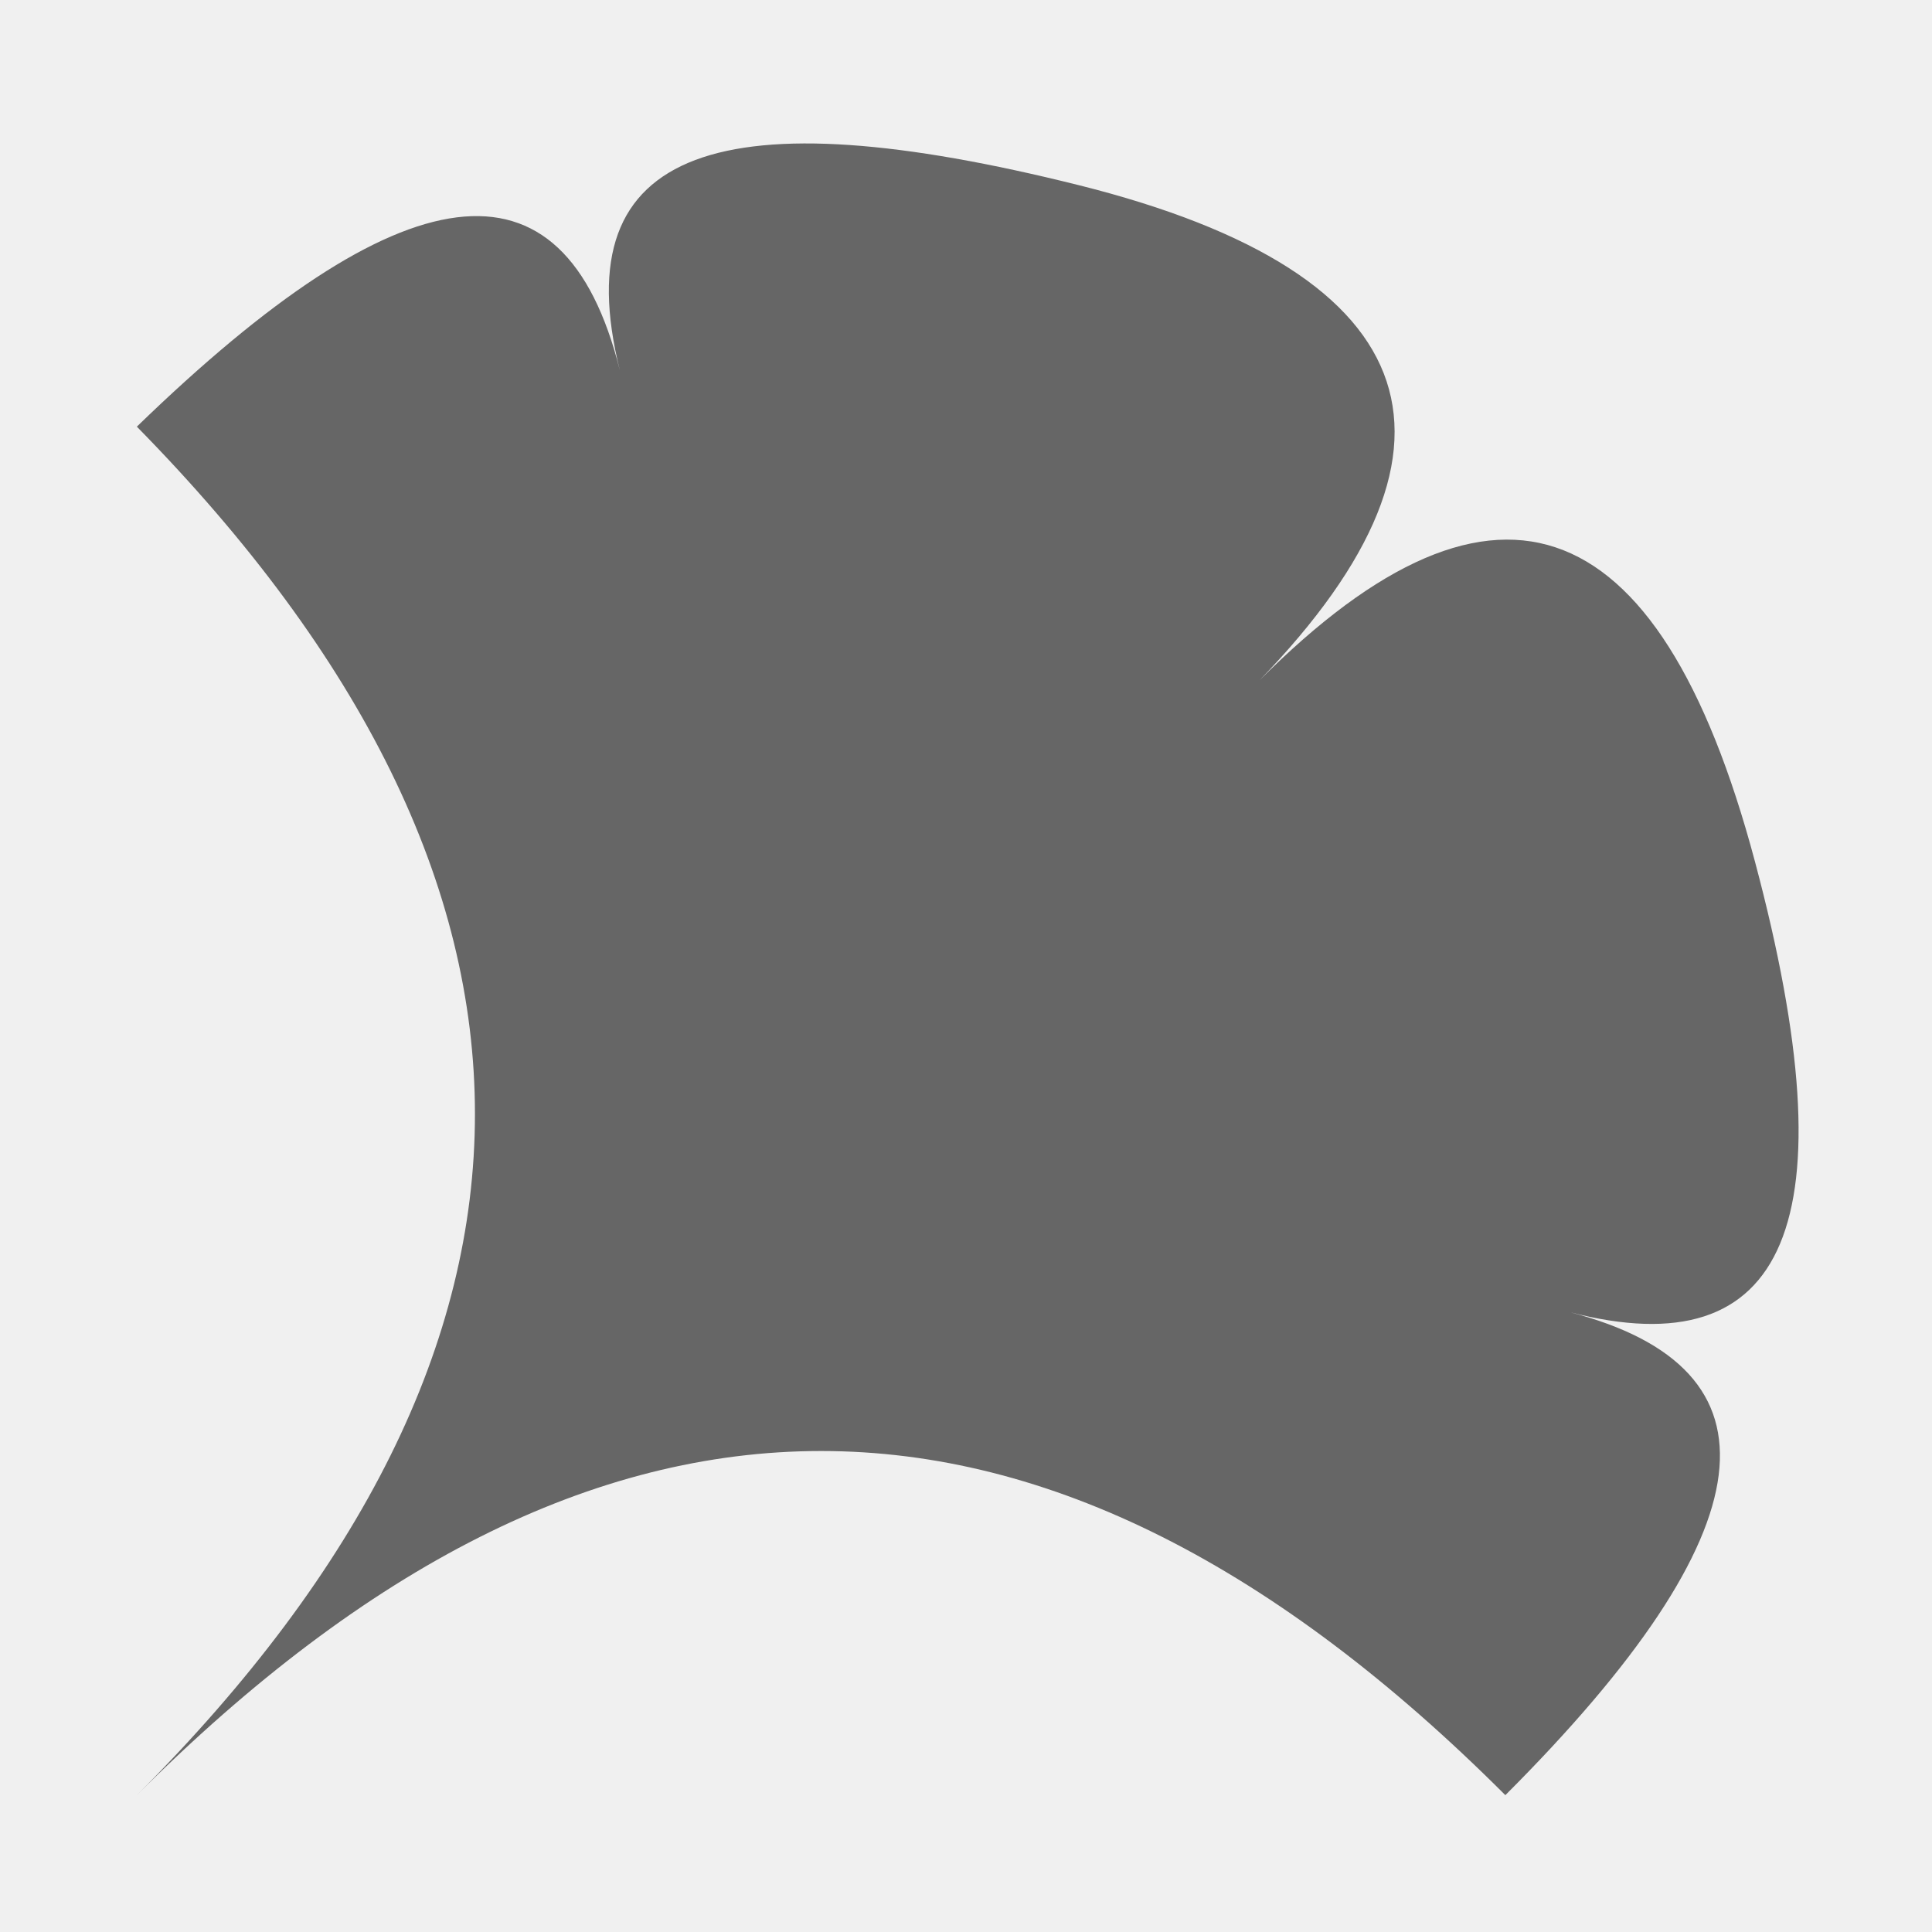
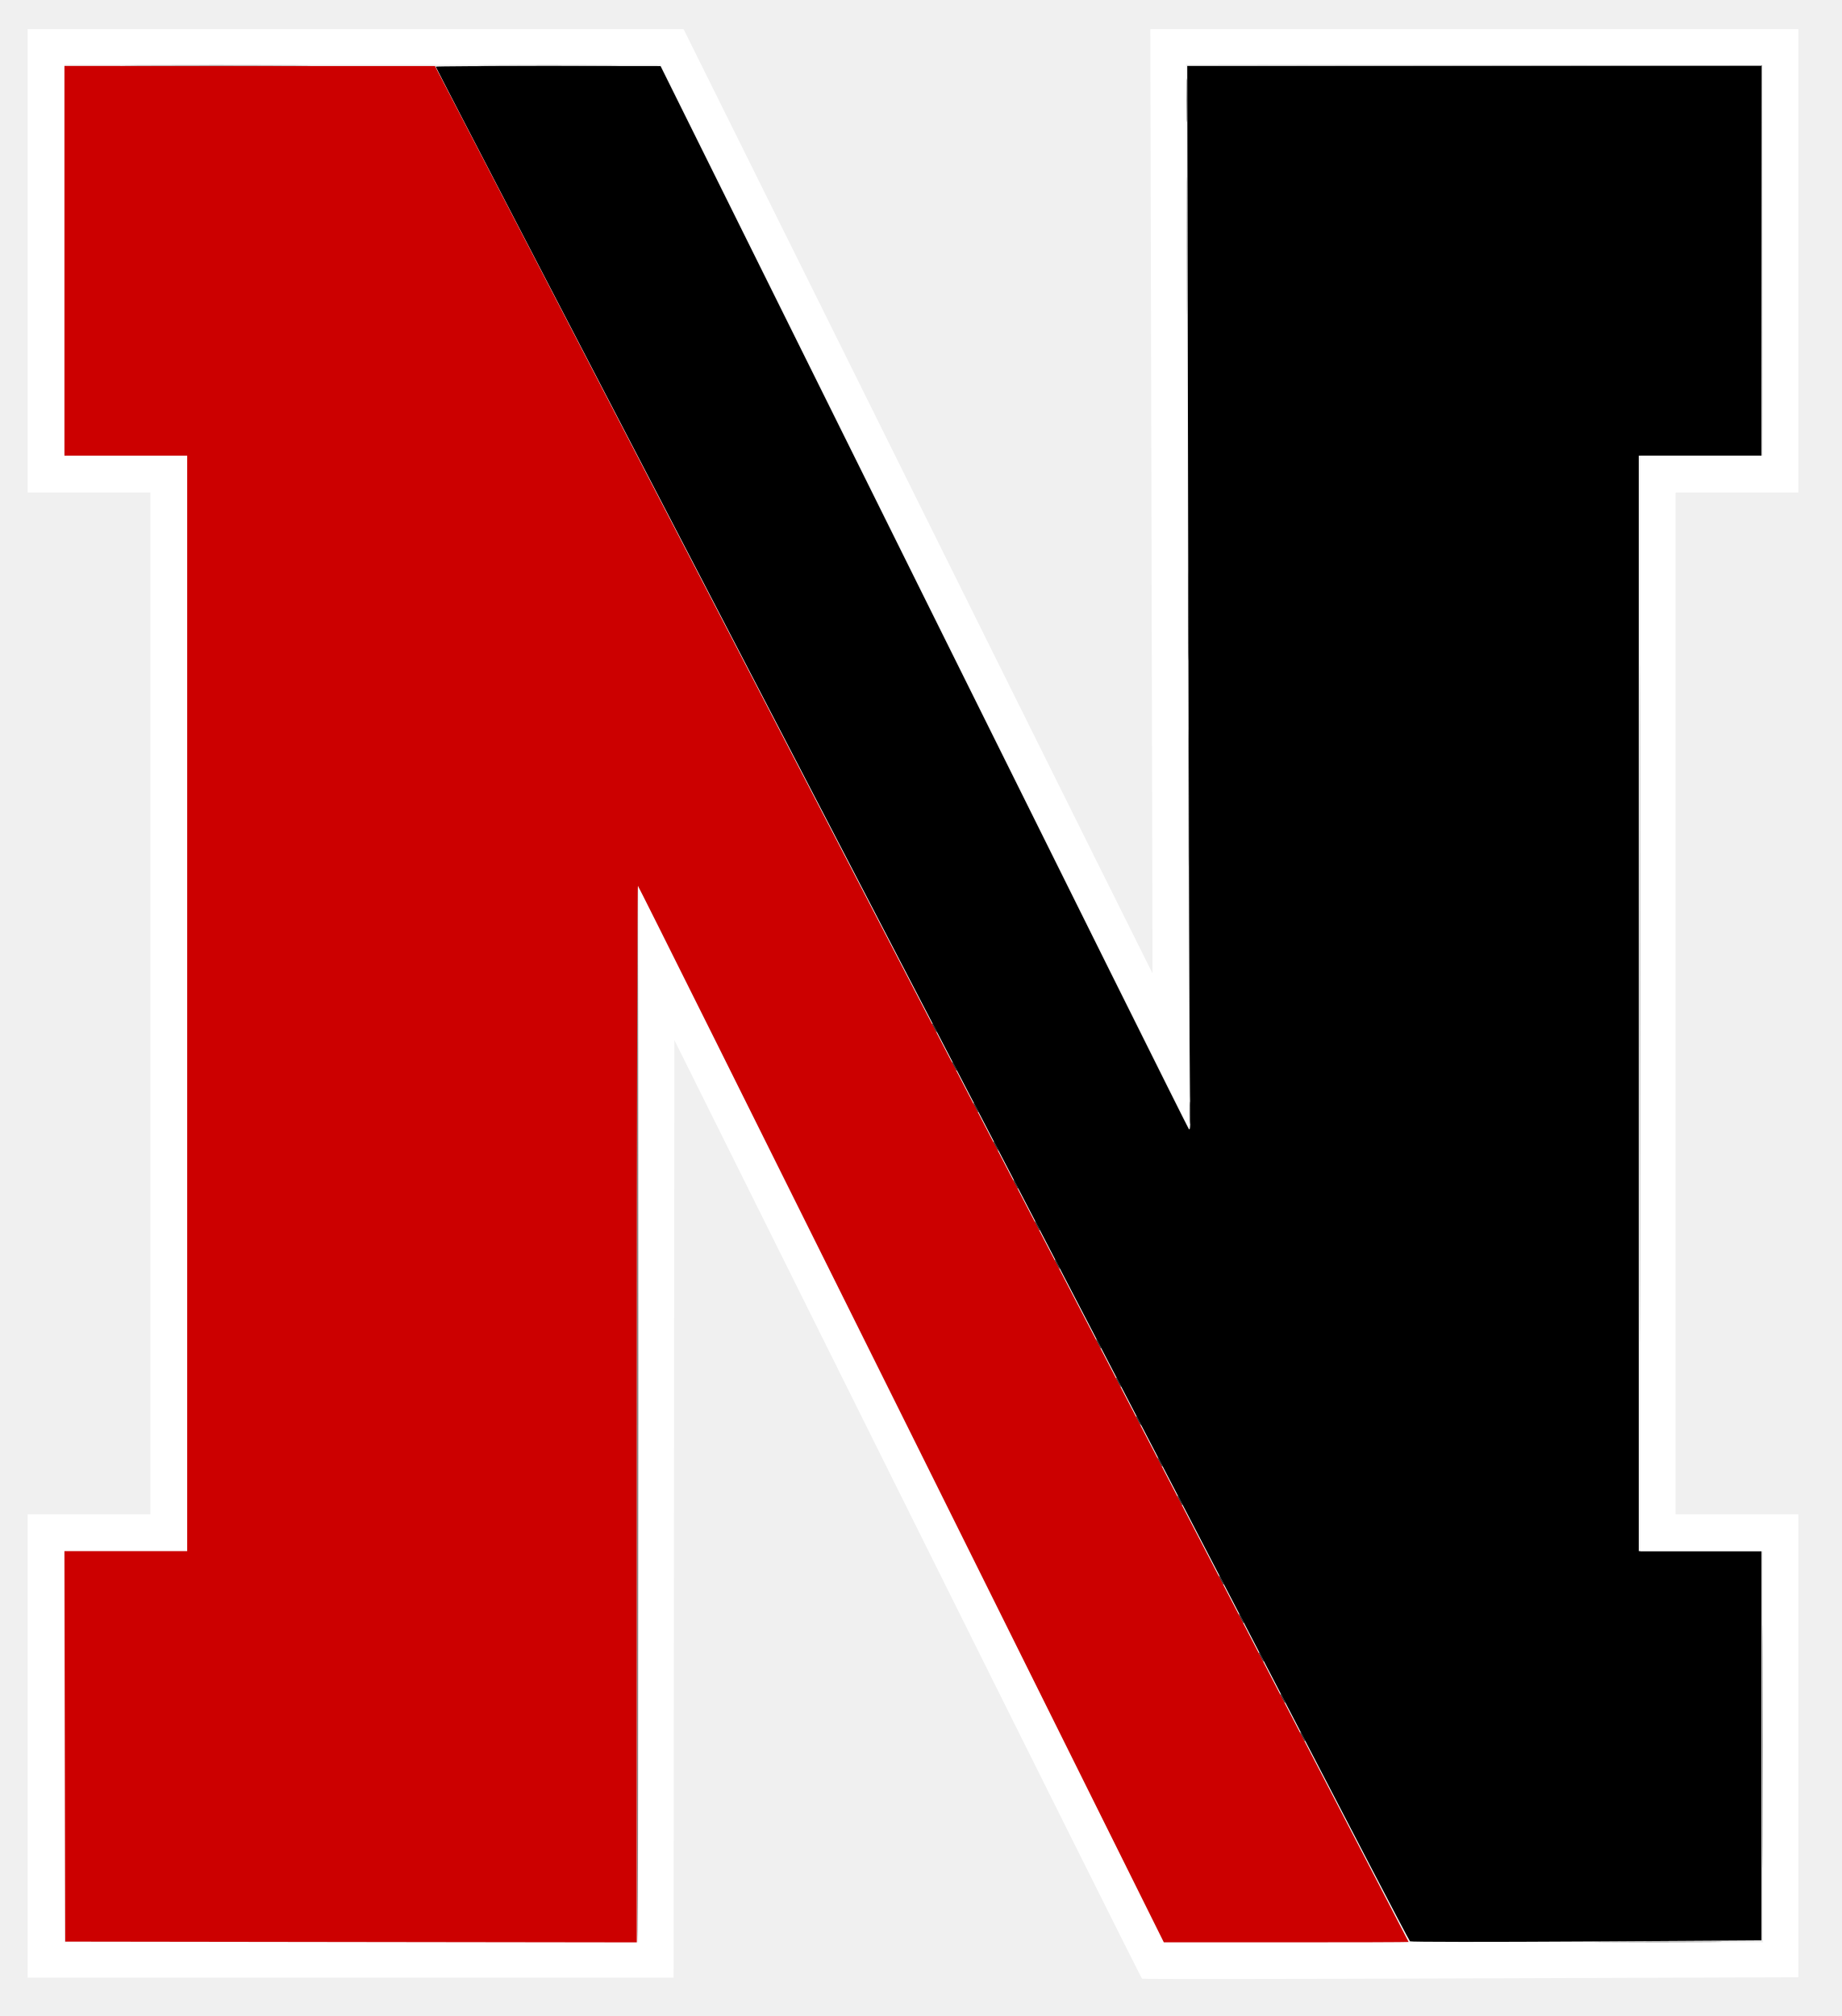
- <svg xmlns="http://www.w3.org/2000/svg" version="1.1" x="0px" y="0px" width="24px" height="24px" viewBox="0 0 24 24">
-   <style type="text/css">
- 	.st0{fill:#666666;}
- </style>
-   <path class="st0" d="M1.7,22.3c5.7-5.7,11.3-5.7,17,0c3.3-3.3,3.5-5.3,0.8-6c2.7,0.7,3.5-1.1,2.3-5.6s-3.3-5.2-6.3-2.1  c3-3,2.3-5.2-2.1-6.3S7,1.8,7.7,4.6C7,1.8,5,2.1,1.7,5.3C7.3,11,7.3,16.7,1.7,22.3" />
+ <svg xmlns="http://www.w3.org/2000/svg" id="svg" version="1.1" width="400" height="438" viewBox="0 0 400 438">
+   <g id="svgg">
+     <path id="path0" d="M94.667 14.489 C 94.667 14.574,103.497 31.637,114.289 52.405 C 153.432 127.734,179.277 177.480,233.833 282.500 C 264.405 341.350,293.160 396.700,297.733 405.500 C 302.307 414.300,306.167 421.622,306.312 421.771 C 306.456 421.920,323.696 421.934,344.621 421.802 L 382.667 421.562 382.667 379.281 L 382.667 337.000 369.333 337.000 L 356.000 337.000 356.000 218.000 L 356.000 99.000 369.333 99.000 L 382.667 99.000 382.667 56.667 L 382.667 14.333 320.295 14.333 L 257.924 14.333 258.131 122.083 C 258.245 181.346,258.418 233.433,258.515 237.833 C 258.664 244.572,258.621 245.745,258.243 245.274 C 257.996 244.966,232.078 192.884,200.647 129.538 L 143.500 14.361 119.083 14.347 C 105.654 14.340,94.667 14.403,94.667 14.489 " stroke="none" fill="#000000" fill-rule="evenodd" />
+     <path id="path1" d="M257.810 21.833 C 257.810 26.050,257.858 27.729,257.916 25.565 C 257.974 23.400,257.974 19.950,257.915 17.898 C 257.857 15.846,257.809 17.617,257.810 21.833 M258.154 133.667 C 258.154 142.375,258.197 145.938,258.250 141.583 C 258.302 137.229,258.302 130.104,258.250 125.750 C 258.197 121.396,258.154 124.958,258.154 133.667 M202.833 223.333 C 203.118 223.883,203.425 224.333,203.517 224.333 C 203.609 224.333,203.451 223.883,203.167 223.333 C 202.882 222.783,202.575 222.333,202.483 222.333 C 202.391 222.333,202.549 222.783,202.833 223.333 M207.167 231.667 C 207.451 232.217,207.759 232.667,207.850 232.667 C 207.942 232.667,207.784 232.217,207.500 231.667 C 207.216 231.117,206.908 230.667,206.816 230.667 C 206.725 230.667,206.882 231.117,207.167 231.667 M258.461 241.833 C 258.461 244.033,258.515 244.890,258.580 243.737 C 258.646 242.584,258.645 240.784,258.579 239.737 C 258.513 238.690,258.460 239.633,258.461 241.833 M211.833 240.667 C 212.118 241.217,212.425 241.667,212.517 241.667 C 212.609 241.667,212.451 241.217,212.167 240.667 C 211.882 240.117,211.575 239.667,211.483 239.667 C 211.391 239.667,211.549 240.117,211.833 240.667 M216.167 249.000 C 216.451 249.550,216.759 250.000,216.850 250.000 C 216.942 250.000,216.784 249.550,216.500 249.000 C 216.216 248.450,215.908 248.000,215.816 248.000 C 215.725 248.000,215.882 248.450,216.167 249.000 M220.500 257.333 C 220.784 257.883,221.092 258.333,221.184 258.333 C 221.275 258.333,221.118 257.883,220.833 257.333 C 220.549 256.783,220.241 256.333,220.150 256.333 C 220.058 256.333,220.216 256.783,220.500 257.333 M225.167 266.333 C 225.451 266.883,225.759 267.333,225.850 267.333 C 225.942 267.333,225.784 266.883,225.500 266.333 C 225.216 265.783,224.908 265.333,224.816 265.333 C 224.725 265.333,224.882 265.783,225.167 266.333 M229.500 274.667 C 229.784 275.217,230.092 275.667,230.184 275.667 C 230.275 275.667,230.118 275.217,229.833 274.667 C 229.549 274.117,229.241 273.667,229.150 273.667 C 229.058 273.667,229.216 274.117,229.500 274.667 M238.500 292.000 C 238.784 292.550,239.092 293.000,239.184 293.000 C 239.275 293.000,239.118 292.550,238.833 292.000 C 238.549 291.450,238.241 291.000,238.150 291.000 C 238.058 291.000,238.216 291.450,238.500 292.000 M242.833 300.333 C 243.118 300.883,243.425 301.333,243.517 301.333 C 243.609 301.333,243.451 300.883,243.167 300.333 C 242.882 299.783,242.575 299.333,242.483 299.333 C 242.391 299.333,242.549 299.783,242.833 300.333 M247.167 308.667 C 247.451 309.217,247.759 309.667,247.850 309.667 C 247.942 309.667,247.784 309.217,247.500 308.667 C 247.216 308.117,246.908 307.667,246.816 307.667 C 246.725 307.667,246.882 308.117,247.167 308.667 M251.833 317.667 C 252.118 318.217,252.425 318.667,252.517 318.667 C 252.609 318.667,252.451 318.217,252.167 317.667 C 251.882 317.117,251.575 316.667,251.483 316.667 C 251.391 316.667,251.549 317.117,251.833 317.667 M256.167 326.000 C 256.451 326.550,256.759 327.000,256.850 327.000 C 256.942 327.000,256.784 326.550,256.500 326.000 C 256.216 325.450,255.908 325.000,255.816 325.000 C 255.725 325.000,255.882 325.450,256.167 326.000 M265.167 343.333 C 265.451 343.883,265.759 344.333,265.850 344.333 C 265.942 344.333,265.784 343.883,265.500 343.333 C 265.216 342.783,264.908 342.333,264.816 342.333 C 264.725 342.333,264.882 342.783,265.167 343.333 M269.500 351.667 C 269.784 352.217,270.092 352.667,270.184 352.667 C 270.275 352.667,270.118 352.217,269.833 351.667 C 269.549 351.117,269.241 350.667,269.150 350.667 C 269.058 350.667,269.216 351.117,269.500 351.667 M273.833 360.000 C 274.118 360.550,274.425 361.000,274.517 361.000 C 274.609 361.000,274.451 360.550,274.167 360.000 C 273.882 359.450,273.575 359.000,273.483 359.000 C 273.391 359.000,273.549 359.450,273.833 360.000 M278.500 369.000 C 278.784 369.550,279.092 370.000,279.184 370.000 C 279.275 370.000,279.118 369.550,278.833 369.000 C 278.549 368.450,278.241 368.000,278.150 368.000 C 278.058 368.000,278.216 368.450,278.500 369.000 M282.833 377.333 C 283.118 377.883,283.425 378.333,283.517 378.333 C 283.609 378.333,283.451 377.883,283.167 377.333 C 282.882 376.783,282.575 376.333,282.483 376.333 C 282.391 376.333,282.549 376.783,282.833 377.333 M348.583 421.917 C 354.863 421.967,365.137 421.967,371.417 421.917 C 377.696 421.866,372.558 421.824,360.000 421.824 C 347.442 421.824,342.304 421.866,348.583 421.917 " stroke="none" fill="#333333" fill-rule="evenodd" />
+     <path id="path2" d="M30.417 14.250 C 39.537 14.299,54.462 14.299,63.583 14.250 C 72.704 14.201,65.242 14.160,47.000 14.160 C 28.758 14.160,21.296 14.201,30.417 14.250 M106.583 14.250 C 113.412 14.300,124.587 14.300,131.417 14.250 C 138.246 14.200,132.658 14.158,119.000 14.158 C 105.342 14.158,99.754 14.200,106.583 14.250 M320.082 14.250 L 382.664 14.335 382.751 56.668 L 382.837 99.000 382.835 56.583 L 382.833 14.167 320.167 14.165 L 257.500 14.164 320.082 14.250 M257.825 53.333 C 257.825 66.625,257.866 72.063,257.917 65.417 C 257.967 58.771,257.967 47.896,257.917 41.250 C 257.866 34.604,257.825 40.042,257.825 53.333 M356.165 218.000 C 356.165 283.542,356.203 310.354,356.250 277.583 C 356.297 244.813,356.297 191.188,356.250 158.417 C 356.203 125.646,356.165 152.458,356.165 218.000 M258.158 173.333 C 258.158 186.625,258.199 192.063,258.250 185.417 C 258.300 178.771,258.300 167.896,258.250 161.250 C 258.199 154.604,258.158 160.042,258.158 173.333 M138.333 307.167 C 138.333 370.386,138.408 422.037,138.499 421.945 C 138.718 421.727,138.720 192.609,138.502 192.391 C 138.409 192.298,138.333 243.947,138.333 307.167 M382.828 379.500 C 382.828 402.967,382.868 412.518,382.917 400.724 C 382.965 388.931,382.965 369.731,382.917 358.057 C 382.868 346.384,382.828 356.033,382.828 379.500 " stroke="none" fill="#858585" fill-rule="evenodd" />
+     <path id="path3" d="M6.000 56.667 L 6.000 107.000 19.333 107.000 L 32.667 107.000 32.667 218.000 L 32.667 329.000 19.333 329.000 L 6.000 329.000 6.000 379.333 L 6.000 429.667 76.166 429.667 L 146.332 429.667 146.416 327.814 L 146.500 225.962 197.149 327.835 C 225.005 383.865,247.933 429.792,248.099 429.895 C 248.265 429.997,280.411 429.969,319.534 429.832 L 390.667 429.583 390.667 379.291 L 390.667 329.000 377.333 329.000 L 364.000 329.000 364.000 218.000 L 364.000 107.000 377.333 107.000 L 390.667 107.000 390.667 56.667 L 390.667 6.333 320.281 6.333 L 249.896 6.333 250.137 108.917 L 250.378 211.500 238.425 187.500 C 231.851 174.300,208.928 128.138,187.486 84.918 L 148.500 6.336 77.250 6.335 L 6.000 6.333 6.000 56.667 M200.830 129.514 C 232.348 193.018,258.182 244.929,258.240 244.872 C 258.297 244.814,258.193 198.357,258.010 141.634 C 257.826 84.910,257.673 32.987,257.671 26.249 L 257.667 13.998 320.250 14.082 L 382.833 14.167 382.918 56.583 L 383.003 99.000 369.668 99.000 L 356.333 99.000 356.333 218.000 L 356.333 337.000 369.667 337.000 L 383.000 337.000 383.000 379.500 L 383.000 422.000 317.887 422.000 L 252.774 422.000 195.803 307.450 L 138.833 192.900 138.750 307.450 L 138.666 422.000 76.333 422.000 L 14.000 422.000 14.000 379.500 L 14.000 337.000 27.333 337.000 L 40.667 337.000 40.667 218.000 L 40.667 99.000 27.333 99.000 L 14.000 99.000 14.000 56.512 L 14.000 14.023 78.762 14.037 L 143.524 14.052 200.830 129.514 " stroke="none" fill="#ffffff" fill-rule="evenodd" />
+     <path id="path4" d="M14.000 56.667 L 14.000 99.000 27.333 99.000 L 40.667 99.000 40.667 218.000 L 40.667 337.000 27.332 337.000 L 13.997 337.000 14.082 379.417 L 14.167 421.833 76.250 421.918 L 138.333 422.002 138.333 307.148 C 138.333 243.978,138.446 192.365,138.583 192.451 C 138.721 192.537,164.483 244.217,195.833 307.296 L 252.833 421.984 279.417 421.992 C 294.037 421.996,306.000 421.957,306.000 421.905 C 306.000 421.852,279.938 371.634,248.083 310.308 C 216.229 248.983,168.642 157.307,142.333 106.584 L 94.500 14.360 54.250 14.347 L 14.000 14.333 14.000 56.667 " stroke="none" fill="#cc0000" fill-rule="evenodd" />
+   </g>
</svg>
